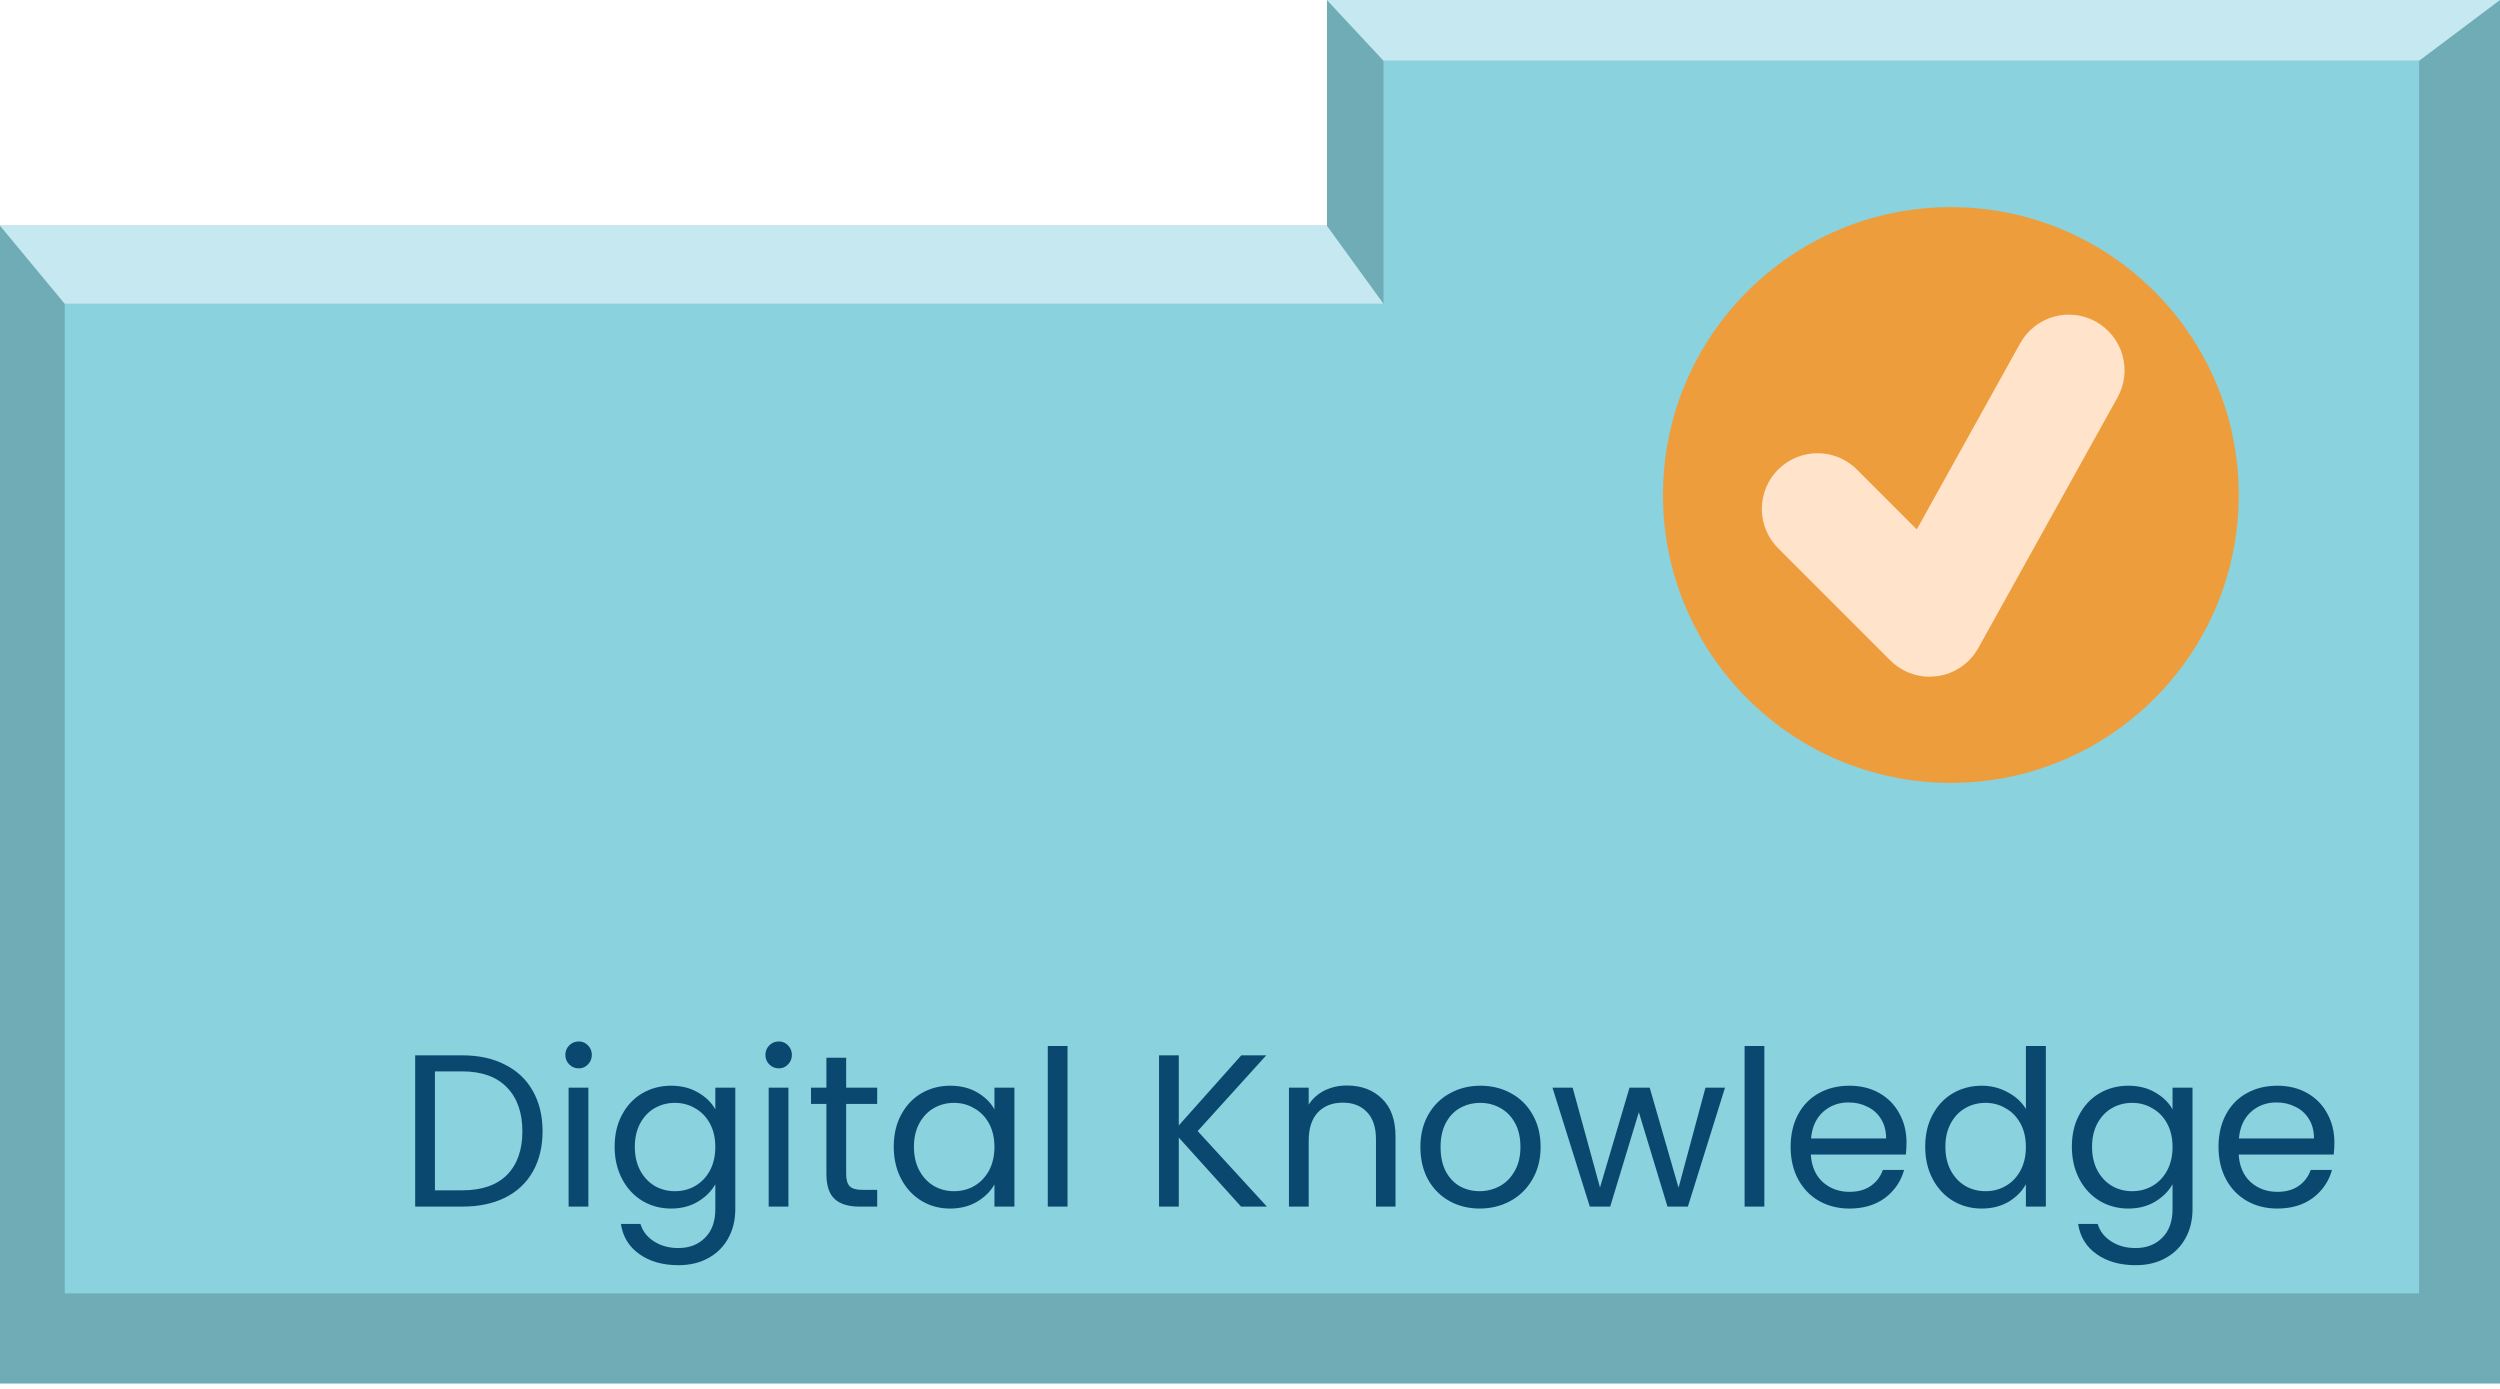
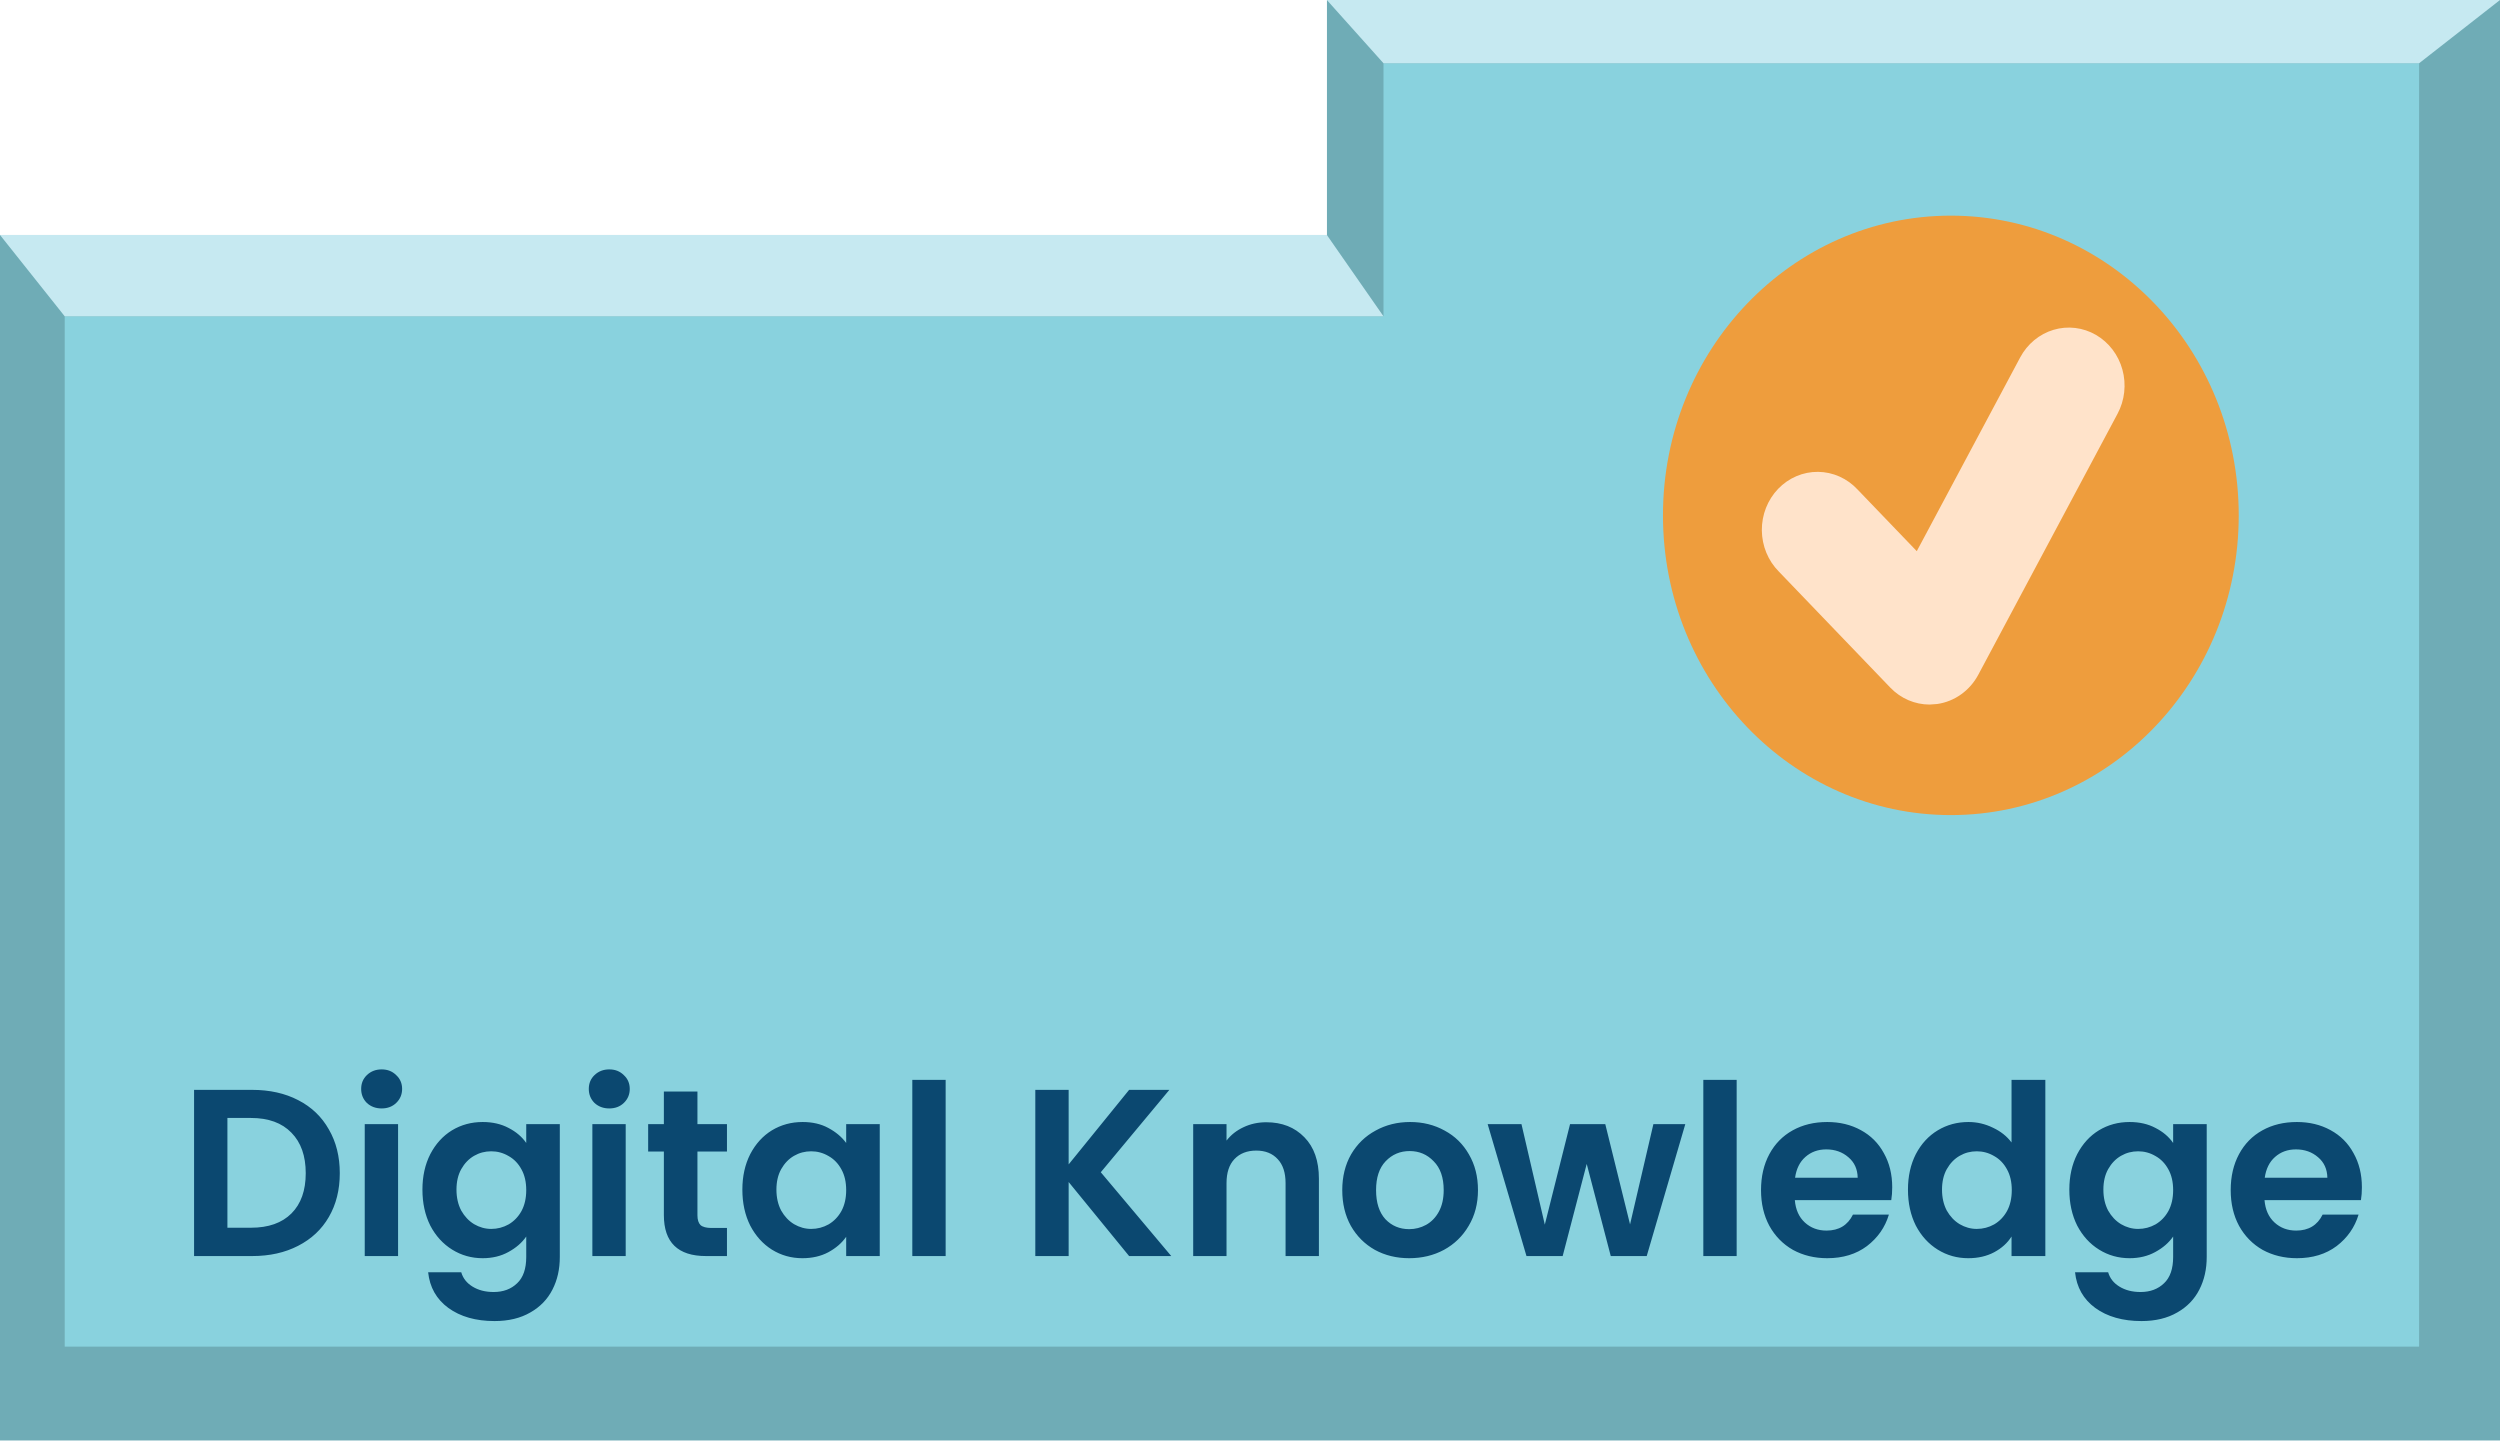
- <svg xmlns="http://www.w3.org/2000/svg" width="288" height="160" viewBox="0 0 288 160" fill="none">
-   <path d="M0 159.384H288V0H152.865V26H0V159.384Z" fill="#6FACB6" />
-   <path d="M278.68 149V35.567V7H159.379V20.691V35H83.418H7.456L7.456 92V149H142.136H176.155H210.175H278.68Z" fill="#89D2DE" />
-   <path d="M7.456 35L0 26H152.854L159.379 35H7.456Z" fill="#C6E9F1" />
-   <path d="M159.379 7L152.854 0H288L278.68 7H159.379Z" fill="#C6E9F1" />
-   <path d="M53.253 121.575C55.153 121.575 56.795 121.933 58.178 122.65C59.578 123.35 60.645 124.358 61.378 125.675C62.128 126.992 62.503 128.542 62.503 130.325C62.503 132.108 62.128 133.658 61.378 134.975C60.645 136.275 59.578 137.275 58.178 137.975C56.795 138.658 55.153 139 53.253 139H47.828V121.575H53.253ZM53.253 137.125C55.503 137.125 57.22 136.533 58.403 135.35C59.587 134.15 60.178 132.475 60.178 130.325C60.178 128.158 59.578 126.467 58.378 125.25C57.195 124.033 55.487 123.425 53.253 123.425H50.103V137.125H53.253ZM66.679 123.075C66.246 123.075 65.879 122.925 65.579 122.625C65.279 122.325 65.129 121.958 65.129 121.525C65.129 121.092 65.279 120.725 65.579 120.425C65.879 120.125 66.246 119.975 66.679 119.975C67.096 119.975 67.446 120.125 67.729 120.425C68.029 120.725 68.179 121.092 68.179 121.525C68.179 121.958 68.029 122.325 67.729 122.625C67.446 122.925 67.096 123.075 66.679 123.075ZM67.779 125.3V139H65.504V125.3H67.779ZM77.306 125.075C78.49 125.075 79.523 125.333 80.406 125.85C81.306 126.367 81.973 127.017 82.406 127.8V125.3H84.706V139.3C84.706 140.55 84.44 141.658 83.906 142.625C83.373 143.608 82.606 144.375 81.606 144.925C80.623 145.475 79.473 145.75 78.156 145.75C76.356 145.75 74.856 145.325 73.656 144.475C72.456 143.625 71.748 142.467 71.531 141H73.781C74.031 141.833 74.548 142.5 75.331 143C76.115 143.517 77.056 143.775 78.156 143.775C79.406 143.775 80.423 143.383 81.206 142.6C82.006 141.817 82.406 140.717 82.406 139.3V136.425C81.956 137.225 81.29 137.892 80.406 138.425C79.523 138.958 78.49 139.225 77.306 139.225C76.09 139.225 74.981 138.925 73.981 138.325C72.998 137.725 72.223 136.883 71.656 135.8C71.09 134.717 70.806 133.483 70.806 132.1C70.806 130.7 71.09 129.475 71.656 128.425C72.223 127.358 72.998 126.533 73.981 125.95C74.981 125.367 76.09 125.075 77.306 125.075ZM82.406 132.125C82.406 131.092 82.198 130.192 81.781 129.425C81.365 128.658 80.798 128.075 80.081 127.675C79.381 127.258 78.606 127.05 77.756 127.05C76.906 127.05 76.131 127.25 75.431 127.65C74.731 128.05 74.173 128.633 73.756 129.4C73.34 130.167 73.131 131.067 73.131 132.1C73.131 133.15 73.34 134.067 73.756 134.85C74.173 135.617 74.731 136.208 75.431 136.625C76.131 137.025 76.906 137.225 77.756 137.225C78.606 137.225 79.381 137.025 80.081 136.625C80.798 136.208 81.365 135.617 81.781 134.85C82.198 134.067 82.406 133.158 82.406 132.125ZM89.726 123.075C89.293 123.075 88.926 122.925 88.626 122.625C88.326 122.325 88.176 121.958 88.176 121.525C88.176 121.092 88.326 120.725 88.626 120.425C88.926 120.125 89.293 119.975 89.726 119.975C90.143 119.975 90.493 120.125 90.776 120.425C91.076 120.725 91.226 121.092 91.226 121.525C91.226 121.958 91.076 122.325 90.776 122.625C90.493 122.925 90.143 123.075 89.726 123.075ZM90.826 125.3V139H88.551V125.3H90.826ZM97.478 127.175V135.25C97.478 135.917 97.62 136.392 97.903 136.675C98.187 136.942 98.678 137.075 99.378 137.075H101.053V139H99.003C97.737 139 96.787 138.708 96.153 138.125C95.52 137.542 95.203 136.583 95.203 135.25V127.175H93.428V125.3H95.203V121.85H97.478V125.3H101.053V127.175H97.478ZM102.96 132.1C102.96 130.7 103.243 129.475 103.81 128.425C104.376 127.358 105.151 126.533 106.135 125.95C107.135 125.367 108.243 125.075 109.46 125.075C110.66 125.075 111.701 125.333 112.585 125.85C113.468 126.367 114.126 127.017 114.56 127.8V125.3H116.86V139H114.56V136.45C114.11 137.25 113.435 137.917 112.535 138.45C111.651 138.967 110.618 139.225 109.435 139.225C108.218 139.225 107.118 138.925 106.135 138.325C105.151 137.725 104.376 136.883 103.81 135.8C103.243 134.717 102.96 133.483 102.96 132.1ZM114.56 132.125C114.56 131.092 114.351 130.192 113.935 129.425C113.518 128.658 112.951 128.075 112.235 127.675C111.535 127.258 110.76 127.05 109.91 127.05C109.06 127.05 108.285 127.25 107.585 127.65C106.885 128.05 106.326 128.633 105.91 129.4C105.493 130.167 105.285 131.067 105.285 132.1C105.285 133.15 105.493 134.067 105.91 134.85C106.326 135.617 106.885 136.208 107.585 136.625C108.285 137.025 109.06 137.225 109.91 137.225C110.76 137.225 111.535 137.025 112.235 136.625C112.951 136.208 113.518 135.617 113.935 134.85C114.351 134.067 114.56 133.158 114.56 132.125ZM122.979 120.5V139H120.704V120.5H122.979ZM142.972 139L135.797 131.05V139H133.522V121.575H135.797V129.65L142.997 121.575H145.872L137.972 130.3L145.947 139H142.972ZM155.163 125.05C156.829 125.05 158.179 125.558 159.213 126.575C160.246 127.575 160.763 129.025 160.763 130.925V139H158.513V131.25C158.513 129.883 158.171 128.842 157.488 128.125C156.804 127.392 155.871 127.025 154.688 127.025C153.488 127.025 152.529 127.4 151.813 128.15C151.113 128.9 150.763 129.992 150.763 131.425V139H148.488V125.3H150.763V127.25C151.213 126.55 151.821 126.008 152.588 125.625C153.371 125.242 154.229 125.05 155.163 125.05ZM170.454 139.225C169.17 139.225 168.004 138.933 166.954 138.35C165.92 137.767 165.104 136.942 164.504 135.875C163.92 134.792 163.629 133.542 163.629 132.125C163.629 130.725 163.929 129.492 164.529 128.425C165.145 127.342 165.979 126.517 167.029 125.95C168.079 125.367 169.254 125.075 170.554 125.075C171.854 125.075 173.029 125.367 174.079 125.95C175.129 126.517 175.954 127.333 176.554 128.4C177.17 129.467 177.479 130.708 177.479 132.125C177.479 133.542 177.162 134.792 176.529 135.875C175.912 136.942 175.07 137.767 174.004 138.35C172.937 138.933 171.754 139.225 170.454 139.225ZM170.454 137.225C171.27 137.225 172.037 137.033 172.754 136.65C173.47 136.267 174.045 135.692 174.479 134.925C174.929 134.158 175.154 133.225 175.154 132.125C175.154 131.025 174.937 130.092 174.504 129.325C174.07 128.558 173.504 127.992 172.804 127.625C172.104 127.242 171.345 127.05 170.529 127.05C169.695 127.05 168.929 127.242 168.229 127.625C167.545 127.992 166.995 128.558 166.579 129.325C166.162 130.092 165.954 131.025 165.954 132.125C165.954 133.242 166.154 134.183 166.554 134.95C166.97 135.717 167.52 136.292 168.204 136.675C168.887 137.042 169.637 137.225 170.454 137.225ZM198.72 125.3L194.445 139H192.095L188.795 128.125L185.495 139H183.145L178.845 125.3H181.17L184.32 136.8L187.72 125.3H190.045L193.37 136.825L196.47 125.3H198.72ZM203.253 120.5V139H200.978V120.5H203.253ZM219.63 131.625C219.63 132.058 219.605 132.517 219.555 133H208.605C208.688 134.35 209.147 135.408 209.98 136.175C210.83 136.925 211.855 137.3 213.055 137.3C214.038 137.3 214.855 137.075 215.505 136.625C216.172 136.158 216.638 135.542 216.905 134.775H219.355C218.988 136.092 218.255 137.167 217.155 138C216.055 138.817 214.688 139.225 213.055 139.225C211.755 139.225 210.588 138.933 209.555 138.35C208.538 137.767 207.738 136.942 207.155 135.875C206.572 134.792 206.28 133.542 206.28 132.125C206.28 130.708 206.563 129.467 207.13 128.4C207.697 127.333 208.488 126.517 209.505 125.95C210.538 125.367 211.722 125.075 213.055 125.075C214.355 125.075 215.505 125.358 216.505 125.925C217.505 126.492 218.272 127.275 218.805 128.275C219.355 129.258 219.63 130.375 219.63 131.625ZM217.28 131.15C217.28 130.283 217.088 129.542 216.705 128.925C216.322 128.292 215.797 127.817 215.13 127.5C214.48 127.167 213.755 127 212.955 127C211.805 127 210.822 127.367 210.005 128.1C209.205 128.833 208.747 129.85 208.63 131.15H217.28ZM221.783 132.1C221.783 130.7 222.066 129.475 222.633 128.425C223.2 127.358 223.975 126.533 224.958 125.95C225.958 125.367 227.075 125.075 228.308 125.075C229.375 125.075 230.366 125.325 231.283 125.825C232.2 126.308 232.9 126.95 233.383 127.75V120.5H235.683V139H233.383V136.425C232.933 137.242 232.266 137.917 231.383 138.45C230.5 138.967 229.466 139.225 228.283 139.225C227.066 139.225 225.958 138.925 224.958 138.325C223.975 137.725 223.2 136.883 222.633 135.8C222.066 134.717 221.783 133.483 221.783 132.1ZM233.383 132.125C233.383 131.092 233.175 130.192 232.758 129.425C232.341 128.658 231.775 128.075 231.058 127.675C230.358 127.258 229.583 127.05 228.733 127.05C227.883 127.05 227.108 127.25 226.408 127.65C225.708 128.05 225.15 128.633 224.733 129.4C224.316 130.167 224.108 131.067 224.108 132.1C224.108 133.15 224.316 134.067 224.733 134.85C225.15 135.617 225.708 136.208 226.408 136.625C227.108 137.025 227.883 137.225 228.733 137.225C229.583 137.225 230.358 137.025 231.058 136.625C231.775 136.208 232.341 135.617 232.758 134.85C233.175 134.067 233.383 133.158 233.383 132.125ZM245.178 125.075C246.361 125.075 247.394 125.333 248.278 125.85C249.178 126.367 249.844 127.017 250.278 127.8V125.3H252.578V139.3C252.578 140.55 252.311 141.658 251.778 142.625C251.244 143.608 250.478 144.375 249.478 144.925C248.494 145.475 247.344 145.75 246.028 145.75C244.228 145.75 242.728 145.325 241.528 144.475C240.328 143.625 239.619 142.467 239.403 141H241.653C241.903 141.833 242.419 142.5 243.203 143C243.986 143.517 244.928 143.775 246.028 143.775C247.278 143.775 248.294 143.383 249.078 142.6C249.878 141.817 250.278 140.717 250.278 139.3V136.425C249.828 137.225 249.161 137.892 248.278 138.425C247.394 138.958 246.361 139.225 245.178 139.225C243.961 139.225 242.853 138.925 241.853 138.325C240.869 137.725 240.094 136.883 239.528 135.8C238.961 134.717 238.678 133.483 238.678 132.1C238.678 130.7 238.961 129.475 239.528 128.425C240.094 127.358 240.869 126.533 241.853 125.95C242.853 125.367 243.961 125.075 245.178 125.075ZM250.278 132.125C250.278 131.092 250.069 130.192 249.653 129.425C249.236 128.658 248.669 128.075 247.953 127.675C247.253 127.258 246.478 127.05 245.628 127.05C244.778 127.05 244.003 127.25 243.303 127.65C242.603 128.05 242.044 128.633 241.628 129.4C241.211 130.167 241.003 131.067 241.003 132.1C241.003 133.15 241.211 134.067 241.628 134.85C242.044 135.617 242.603 136.208 243.303 136.625C244.003 137.025 244.778 137.225 245.628 137.225C246.478 137.225 247.253 137.025 247.953 136.625C248.669 136.208 249.236 135.617 249.653 134.85C250.069 134.067 250.278 133.158 250.278 132.125ZM268.922 131.625C268.922 132.058 268.897 132.517 268.847 133H257.897C257.98 134.35 258.439 135.408 259.272 136.175C260.122 136.925 261.147 137.3 262.347 137.3C263.33 137.3 264.147 137.075 264.797 136.625C265.464 136.158 265.93 135.542 266.197 134.775H268.647C268.28 136.092 267.547 137.167 266.447 138C265.347 138.817 263.98 139.225 262.347 139.225C261.047 139.225 259.88 138.933 258.847 138.35C257.83 137.767 257.03 136.942 256.447 135.875C255.864 134.792 255.572 133.542 255.572 132.125C255.572 130.708 255.855 129.467 256.422 128.4C256.989 127.333 257.78 126.517 258.797 125.95C259.83 125.367 261.014 125.075 262.347 125.075C263.647 125.075 264.797 125.358 265.797 125.925C266.797 126.492 267.564 127.275 268.097 128.275C268.647 129.258 268.922 130.375 268.922 131.625ZM266.572 131.15C266.572 130.283 266.38 129.542 265.997 128.925C265.614 128.292 265.089 127.817 264.422 127.5C263.772 127.167 263.047 127 262.247 127C261.097 127 260.114 127.367 259.297 128.1C258.497 128.833 258.039 129.85 257.922 131.15H266.572Z" fill="#0B4870" />
-   <circle cx="224.738" cy="57.025" r="33.163" fill="#EE9D3D" />
-   <path d="M241.452 37.055C240.716 36.645 239.905 36.384 239.068 36.288C238.231 36.191 237.383 36.261 236.572 36.492C235.762 36.724 235.005 37.113 234.345 37.637C233.685 38.161 233.134 38.81 232.725 39.548L220.813 60.986L213.995 54.168C213.403 53.555 212.695 53.066 211.912 52.73C211.13 52.394 210.288 52.217 209.436 52.209C208.584 52.202 207.739 52.364 206.95 52.687C206.161 53.01 205.445 53.486 204.843 54.088C204.24 54.691 203.764 55.407 203.441 56.196C203.118 56.984 202.956 57.829 202.963 58.681C202.971 59.533 203.148 60.375 203.484 61.158C203.82 61.941 204.309 62.649 204.922 63.241L217.755 76.074C218.968 77.29 220.604 77.958 222.292 77.958L223.181 77.894C224.164 77.756 225.102 77.392 225.921 76.83C226.74 76.269 227.418 75.524 227.9 74.656L243.942 45.781C244.351 45.045 244.612 44.235 244.708 43.398C244.805 42.561 244.736 41.713 244.504 40.902C244.273 40.092 243.885 39.335 243.361 38.675C242.837 38.015 242.189 37.464 241.452 37.055V37.055Z" fill="#FFE3CA" />
+ <svg xmlns="http://www.w3.org/2000/svg" width="210" height="121" viewBox="0 0 210 121" fill="none">
+   <path d="M0 121H210V0H111.464V19.738H0V121Z" fill="#6FACB6" />
+   <path d="M203.204 113.117V27.002V5.314H116.214V15.708V26.571H60.825H5.437L5.437 69.844V113.117H103.641H128.447H153.252H203.204Z" fill="#89D2DE" />
+   <path d="M5.437 26.571L0 19.738H111.456L116.214 26.571H5.437Z" fill="#C6E9F1" />
+   <path d="M116.214 5.314L111.456 0H210L203.204 5.314H116.214Z" fill="#C6E9F1" />
+   <path d="M21.182 91.549C22.648 91.549 23.935 91.835 25.042 92.409C26.162 92.982 27.022 93.802 27.622 94.869C28.235 95.922 28.542 97.149 28.542 98.549C28.542 99.949 28.235 101.175 27.622 102.229C27.022 103.269 26.162 104.075 25.042 104.649C23.935 105.222 22.648 105.509 21.182 105.509H16.302V91.549H21.182ZM21.082 103.129C22.549 103.129 23.682 102.729 24.482 101.929C25.282 101.129 25.682 100.002 25.682 98.549C25.682 97.096 25.282 95.962 24.482 95.149C23.682 94.322 22.549 93.909 21.082 93.909H19.102V103.129H21.082ZM32.058 93.109C31.564 93.109 31.151 92.956 30.818 92.649C30.498 92.329 30.338 91.936 30.338 91.469C30.338 91.002 30.498 90.615 30.818 90.309C31.151 89.989 31.564 89.829 32.058 89.829C32.551 89.829 32.958 89.989 33.278 90.309C33.611 90.615 33.778 91.002 33.778 91.469C33.778 91.936 33.611 92.329 33.278 92.649C32.958 92.956 32.551 93.109 32.058 93.109ZM33.438 94.429V105.509H30.638V94.429H33.438ZM40.544 94.249C41.371 94.249 42.097 94.415 42.724 94.749C43.351 95.069 43.844 95.489 44.204 96.009V94.429H47.024V105.589C47.024 106.615 46.818 107.529 46.404 108.329C45.991 109.142 45.371 109.782 44.544 110.249C43.718 110.729 42.718 110.969 41.544 110.969C39.971 110.969 38.678 110.602 37.664 109.869C36.664 109.135 36.097 108.135 35.964 106.869H38.744C38.891 107.375 39.204 107.775 39.684 108.069C40.178 108.375 40.771 108.529 41.464 108.529C42.278 108.529 42.938 108.282 43.444 107.789C43.951 107.309 44.204 106.575 44.204 105.589V103.869C43.844 104.389 43.344 104.822 42.704 105.169C42.078 105.515 41.358 105.689 40.544 105.689C39.611 105.689 38.758 105.449 37.984 104.969C37.211 104.489 36.597 103.815 36.144 102.949C35.704 102.069 35.484 101.062 35.484 99.929C35.484 98.809 35.704 97.816 36.144 96.949C36.597 96.082 37.204 95.415 37.964 94.949C38.737 94.482 39.597 94.249 40.544 94.249ZM44.204 99.969C44.204 99.289 44.071 98.709 43.804 98.229C43.538 97.736 43.178 97.362 42.724 97.109C42.271 96.842 41.784 96.709 41.264 96.709C40.744 96.709 40.264 96.835 39.824 97.089C39.384 97.342 39.024 97.716 38.744 98.209C38.477 98.689 38.344 99.262 38.344 99.929C38.344 100.595 38.477 101.182 38.744 101.689C39.024 102.182 39.384 102.562 39.824 102.829C40.278 103.095 40.758 103.229 41.264 103.229C41.784 103.229 42.271 103.102 42.724 102.849C43.178 102.582 43.538 102.209 43.804 101.729C44.071 101.235 44.204 100.649 44.204 99.969ZM51.179 93.109C50.686 93.109 50.272 92.956 49.939 92.649C49.619 92.329 49.459 91.936 49.459 91.469C49.459 91.002 49.619 90.615 49.939 90.309C50.272 89.989 50.686 89.829 51.179 89.829C51.672 89.829 52.079 89.989 52.399 90.309C52.732 90.615 52.899 91.002 52.899 91.469C52.899 91.936 52.732 92.329 52.399 92.649C52.079 92.956 51.672 93.109 51.179 93.109ZM52.559 94.429V105.509H49.759V94.429H52.559ZM58.585 96.729V102.089C58.585 102.462 58.672 102.735 58.845 102.909C59.032 103.069 59.339 103.149 59.765 103.149H61.065V105.509H59.305C56.945 105.509 55.765 104.362 55.765 102.069V96.729H54.445V94.429H55.765V91.689H58.585V94.429H61.065V96.729H58.585ZM62.359 99.929C62.359 98.809 62.579 97.816 63.019 96.949C63.472 96.082 64.079 95.415 64.839 94.949C65.612 94.482 66.472 94.249 67.419 94.249C68.246 94.249 68.966 94.415 69.579 94.749C70.206 95.082 70.706 95.502 71.079 96.009V94.429H73.899V105.509H71.079V103.889C70.719 104.409 70.219 104.842 69.579 105.189C68.953 105.522 68.226 105.689 67.399 105.689C66.466 105.689 65.612 105.449 64.839 104.969C64.079 104.489 63.472 103.815 63.019 102.949C62.579 102.069 62.359 101.062 62.359 99.929ZM71.079 99.969C71.079 99.289 70.946 98.709 70.679 98.229C70.412 97.736 70.052 97.362 69.599 97.109C69.146 96.842 68.659 96.709 68.139 96.709C67.619 96.709 67.139 96.835 66.699 97.089C66.259 97.342 65.899 97.716 65.619 98.209C65.353 98.689 65.219 99.262 65.219 99.929C65.219 100.595 65.353 101.182 65.619 101.689C65.899 102.182 66.259 102.562 66.699 102.829C67.153 103.095 67.632 103.229 68.139 103.229C68.659 103.229 69.146 103.102 69.599 102.849C70.052 102.582 70.412 102.209 70.679 101.729C70.946 101.235 71.079 100.649 71.079 99.969ZM79.434 90.709V105.509H76.634V90.709H79.434ZM94.846 105.509L89.766 99.289V105.509H86.966V91.549H89.766V97.809L94.846 91.549H98.226L92.466 98.469L98.386 105.509H94.846ZM106.368 94.269C107.688 94.269 108.754 94.689 109.568 95.529C110.381 96.356 110.788 97.516 110.788 99.009V105.509H107.988V99.389C107.988 98.509 107.768 97.835 107.328 97.369C106.888 96.889 106.288 96.649 105.528 96.649C104.754 96.649 104.141 96.889 103.688 97.369C103.248 97.835 103.028 98.509 103.028 99.389V105.509H100.228V94.429H103.028V95.809C103.401 95.329 103.874 94.956 104.448 94.689C105.034 94.409 105.674 94.269 106.368 94.269ZM118.37 105.689C117.304 105.689 116.344 105.455 115.49 104.989C114.637 104.509 113.964 103.835 113.47 102.969C112.99 102.102 112.75 101.102 112.75 99.969C112.75 98.835 112.997 97.835 113.49 96.969C113.997 96.102 114.684 95.436 115.55 94.969C116.417 94.489 117.384 94.249 118.45 94.249C119.517 94.249 120.484 94.489 121.35 94.969C122.217 95.436 122.897 96.102 123.39 96.969C123.897 97.835 124.15 98.835 124.15 99.969C124.15 101.102 123.89 102.102 123.37 102.969C122.864 103.835 122.17 104.509 121.29 104.989C120.424 105.455 119.45 105.689 118.37 105.689ZM118.37 103.249C118.877 103.249 119.35 103.129 119.79 102.889C120.244 102.635 120.604 102.262 120.87 101.769C121.137 101.275 121.27 100.675 121.27 99.969C121.27 98.915 120.99 98.109 120.43 97.549C119.884 96.975 119.21 96.689 118.41 96.689C117.61 96.689 116.937 96.975 116.39 97.549C115.857 98.109 115.59 98.915 115.59 99.969C115.59 101.022 115.85 101.835 116.37 102.409C116.904 102.969 117.57 103.249 118.37 103.249ZM141.564 94.429L138.324 105.509H135.304L133.284 97.769L131.264 105.509H128.224L124.964 94.429H127.804L129.764 102.869L131.884 94.429H134.844L136.924 102.849L138.884 94.429H141.564ZM145.879 90.709V105.509H143.079V90.709H145.879ZM158.946 99.729C158.946 100.129 158.919 100.489 158.866 100.809H150.766C150.832 101.609 151.112 102.235 151.606 102.689C152.099 103.142 152.706 103.369 153.426 103.369C154.466 103.369 155.206 102.922 155.646 102.029H158.666C158.346 103.095 157.732 103.975 156.826 104.669C155.919 105.349 154.806 105.689 153.486 105.689C152.419 105.689 151.459 105.455 150.606 104.989C149.766 104.509 149.106 103.835 148.626 102.969C148.159 102.102 147.926 101.102 147.926 99.969C147.926 98.822 148.159 97.816 148.626 96.949C149.092 96.082 149.746 95.415 150.586 94.949C151.426 94.482 152.392 94.249 153.486 94.249C154.539 94.249 155.479 94.475 156.306 94.929C157.146 95.382 157.792 96.029 158.246 96.869C158.712 97.695 158.946 98.649 158.946 99.729ZM156.046 98.929C156.032 98.209 155.772 97.635 155.266 97.209C154.759 96.769 154.139 96.549 153.406 96.549C152.712 96.549 152.126 96.762 151.646 97.189C151.179 97.602 150.892 98.182 150.786 98.929H156.046ZM160.269 99.929C160.269 98.809 160.489 97.816 160.929 96.949C161.383 96.082 161.996 95.415 162.769 94.949C163.543 94.482 164.403 94.249 165.349 94.249C166.069 94.249 166.756 94.409 167.409 94.729C168.063 95.035 168.583 95.449 168.969 95.969V90.709H171.809V105.509H168.969V103.869C168.623 104.415 168.136 104.855 167.509 105.189C166.883 105.522 166.156 105.689 165.329 105.689C164.396 105.689 163.543 105.449 162.769 104.969C161.996 104.489 161.383 103.815 160.929 102.949C160.489 102.069 160.269 101.062 160.269 99.929ZM168.989 99.969C168.989 99.289 168.856 98.709 168.589 98.229C168.323 97.736 167.963 97.362 167.509 97.109C167.056 96.842 166.569 96.709 166.049 96.709C165.529 96.709 165.049 96.835 164.609 97.089C164.169 97.342 163.809 97.716 163.529 98.209C163.263 98.689 163.129 99.262 163.129 99.929C163.129 100.595 163.263 101.182 163.529 101.689C163.809 102.182 164.169 102.562 164.609 102.829C165.063 103.095 165.543 103.229 166.049 103.229C166.569 103.229 167.056 103.102 167.509 102.849C167.963 102.582 168.323 102.209 168.589 101.729C168.856 101.235 168.989 100.649 168.989 99.969ZM178.884 94.249C179.711 94.249 180.437 94.415 181.064 94.749C181.691 95.069 182.184 95.489 182.544 96.009V94.429H185.364V105.589C185.364 106.615 185.157 107.529 184.744 108.329C184.331 109.142 183.711 109.782 182.884 110.249C182.057 110.729 181.057 110.969 179.884 110.969C178.311 110.969 177.017 110.602 176.004 109.869C175.004 109.135 174.437 108.135 174.304 106.869H177.084C177.231 107.375 177.544 107.775 178.024 108.069C178.517 108.375 179.111 108.529 179.804 108.529C180.617 108.529 181.277 108.282 181.784 107.789C182.291 107.309 182.544 106.575 182.544 105.589V103.869C182.184 104.389 181.684 104.822 181.044 105.169C180.417 105.515 179.697 105.689 178.884 105.689C177.951 105.689 177.097 105.449 176.324 104.969C175.551 104.489 174.937 103.815 174.484 102.949C174.044 102.069 173.824 101.062 173.824 99.929C173.824 98.809 174.044 97.816 174.484 96.949C174.937 96.082 175.544 95.415 176.304 94.949C177.077 94.482 177.937 94.249 178.884 94.249ZM182.544 99.969C182.544 99.289 182.411 98.709 182.144 98.229C181.877 97.736 181.517 97.362 181.064 97.109C180.611 96.842 180.124 96.709 179.604 96.709C179.084 96.709 178.604 96.835 178.164 97.089C177.724 97.342 177.364 97.716 177.084 98.209C176.817 98.689 176.684 99.262 176.684 99.929C176.684 100.595 176.817 101.182 177.084 101.689C177.364 102.182 177.724 102.562 178.164 102.829C178.617 103.095 179.097 103.229 179.604 103.229C180.124 103.229 180.611 103.102 181.064 102.849C181.517 102.582 181.877 102.209 182.144 101.729C182.411 101.235 182.544 100.649 182.544 99.969ZM198.399 99.729C198.399 100.129 198.372 100.489 198.319 100.809H190.219C190.285 101.609 190.565 102.235 191.059 102.689C191.552 103.142 192.159 103.369 192.879 103.369C193.919 103.369 194.659 102.922 195.099 102.029H198.119C197.799 103.095 197.185 103.975 196.279 104.669C195.372 105.349 194.259 105.689 192.939 105.689C191.872 105.689 190.912 105.455 190.059 104.989C189.219 104.509 188.559 103.835 188.079 102.969C187.612 102.102 187.379 101.102 187.379 99.969C187.379 98.822 187.612 97.816 188.079 96.949C188.545 96.082 189.199 95.415 190.039 94.949C190.879 94.482 191.845 94.249 192.939 94.249C193.992 94.249 194.932 94.475 195.759 94.929C196.599 95.382 197.245 96.029 197.699 96.869C198.165 97.695 198.399 98.649 198.399 99.729ZM195.499 98.929C195.485 98.209 195.225 97.635 194.719 97.209C194.212 96.769 193.592 96.549 192.859 96.549C192.165 96.549 191.579 96.762 191.099 97.189C190.632 97.602 190.345 98.182 190.239 98.929H195.499Z" fill="#0B4870" />
+   <ellipse cx="163.871" cy="43.291" rx="24.182" ry="25.177" fill="#EE9D3D" />
+   <path d="M176.059 28.131C175.522 27.82 174.931 27.622 174.32 27.549C173.71 27.475 173.091 27.528 172.5 27.704C171.909 27.88 171.358 28.175 170.876 28.573C170.395 28.971 169.994 29.464 169.696 30.023L161.009 46.298L156.038 41.123C155.607 40.657 155.09 40.286 154.519 40.031C153.949 39.776 153.335 39.641 152.713 39.636C152.092 39.63 151.476 39.753 150.901 39.998C150.326 40.243 149.804 40.605 149.364 41.062C148.925 41.52 148.578 42.064 148.342 42.662C148.107 43.261 147.989 43.902 147.994 44.549C148 45.196 148.129 45.835 148.374 46.43C148.619 47.024 148.975 47.561 149.422 48.011L158.78 57.754C159.664 58.677 160.857 59.183 162.088 59.183L162.736 59.135C163.453 59.03 164.137 58.754 164.734 58.327C165.331 57.901 165.825 57.336 166.177 56.677L177.874 34.756C178.173 34.197 178.363 33.582 178.433 32.946C178.504 32.311 178.453 31.667 178.284 31.052C178.116 30.437 177.833 29.862 177.451 29.361C177.069 28.86 176.596 28.442 176.059 28.131V28.131Z" fill="#FFE3CA" />
</svg>
